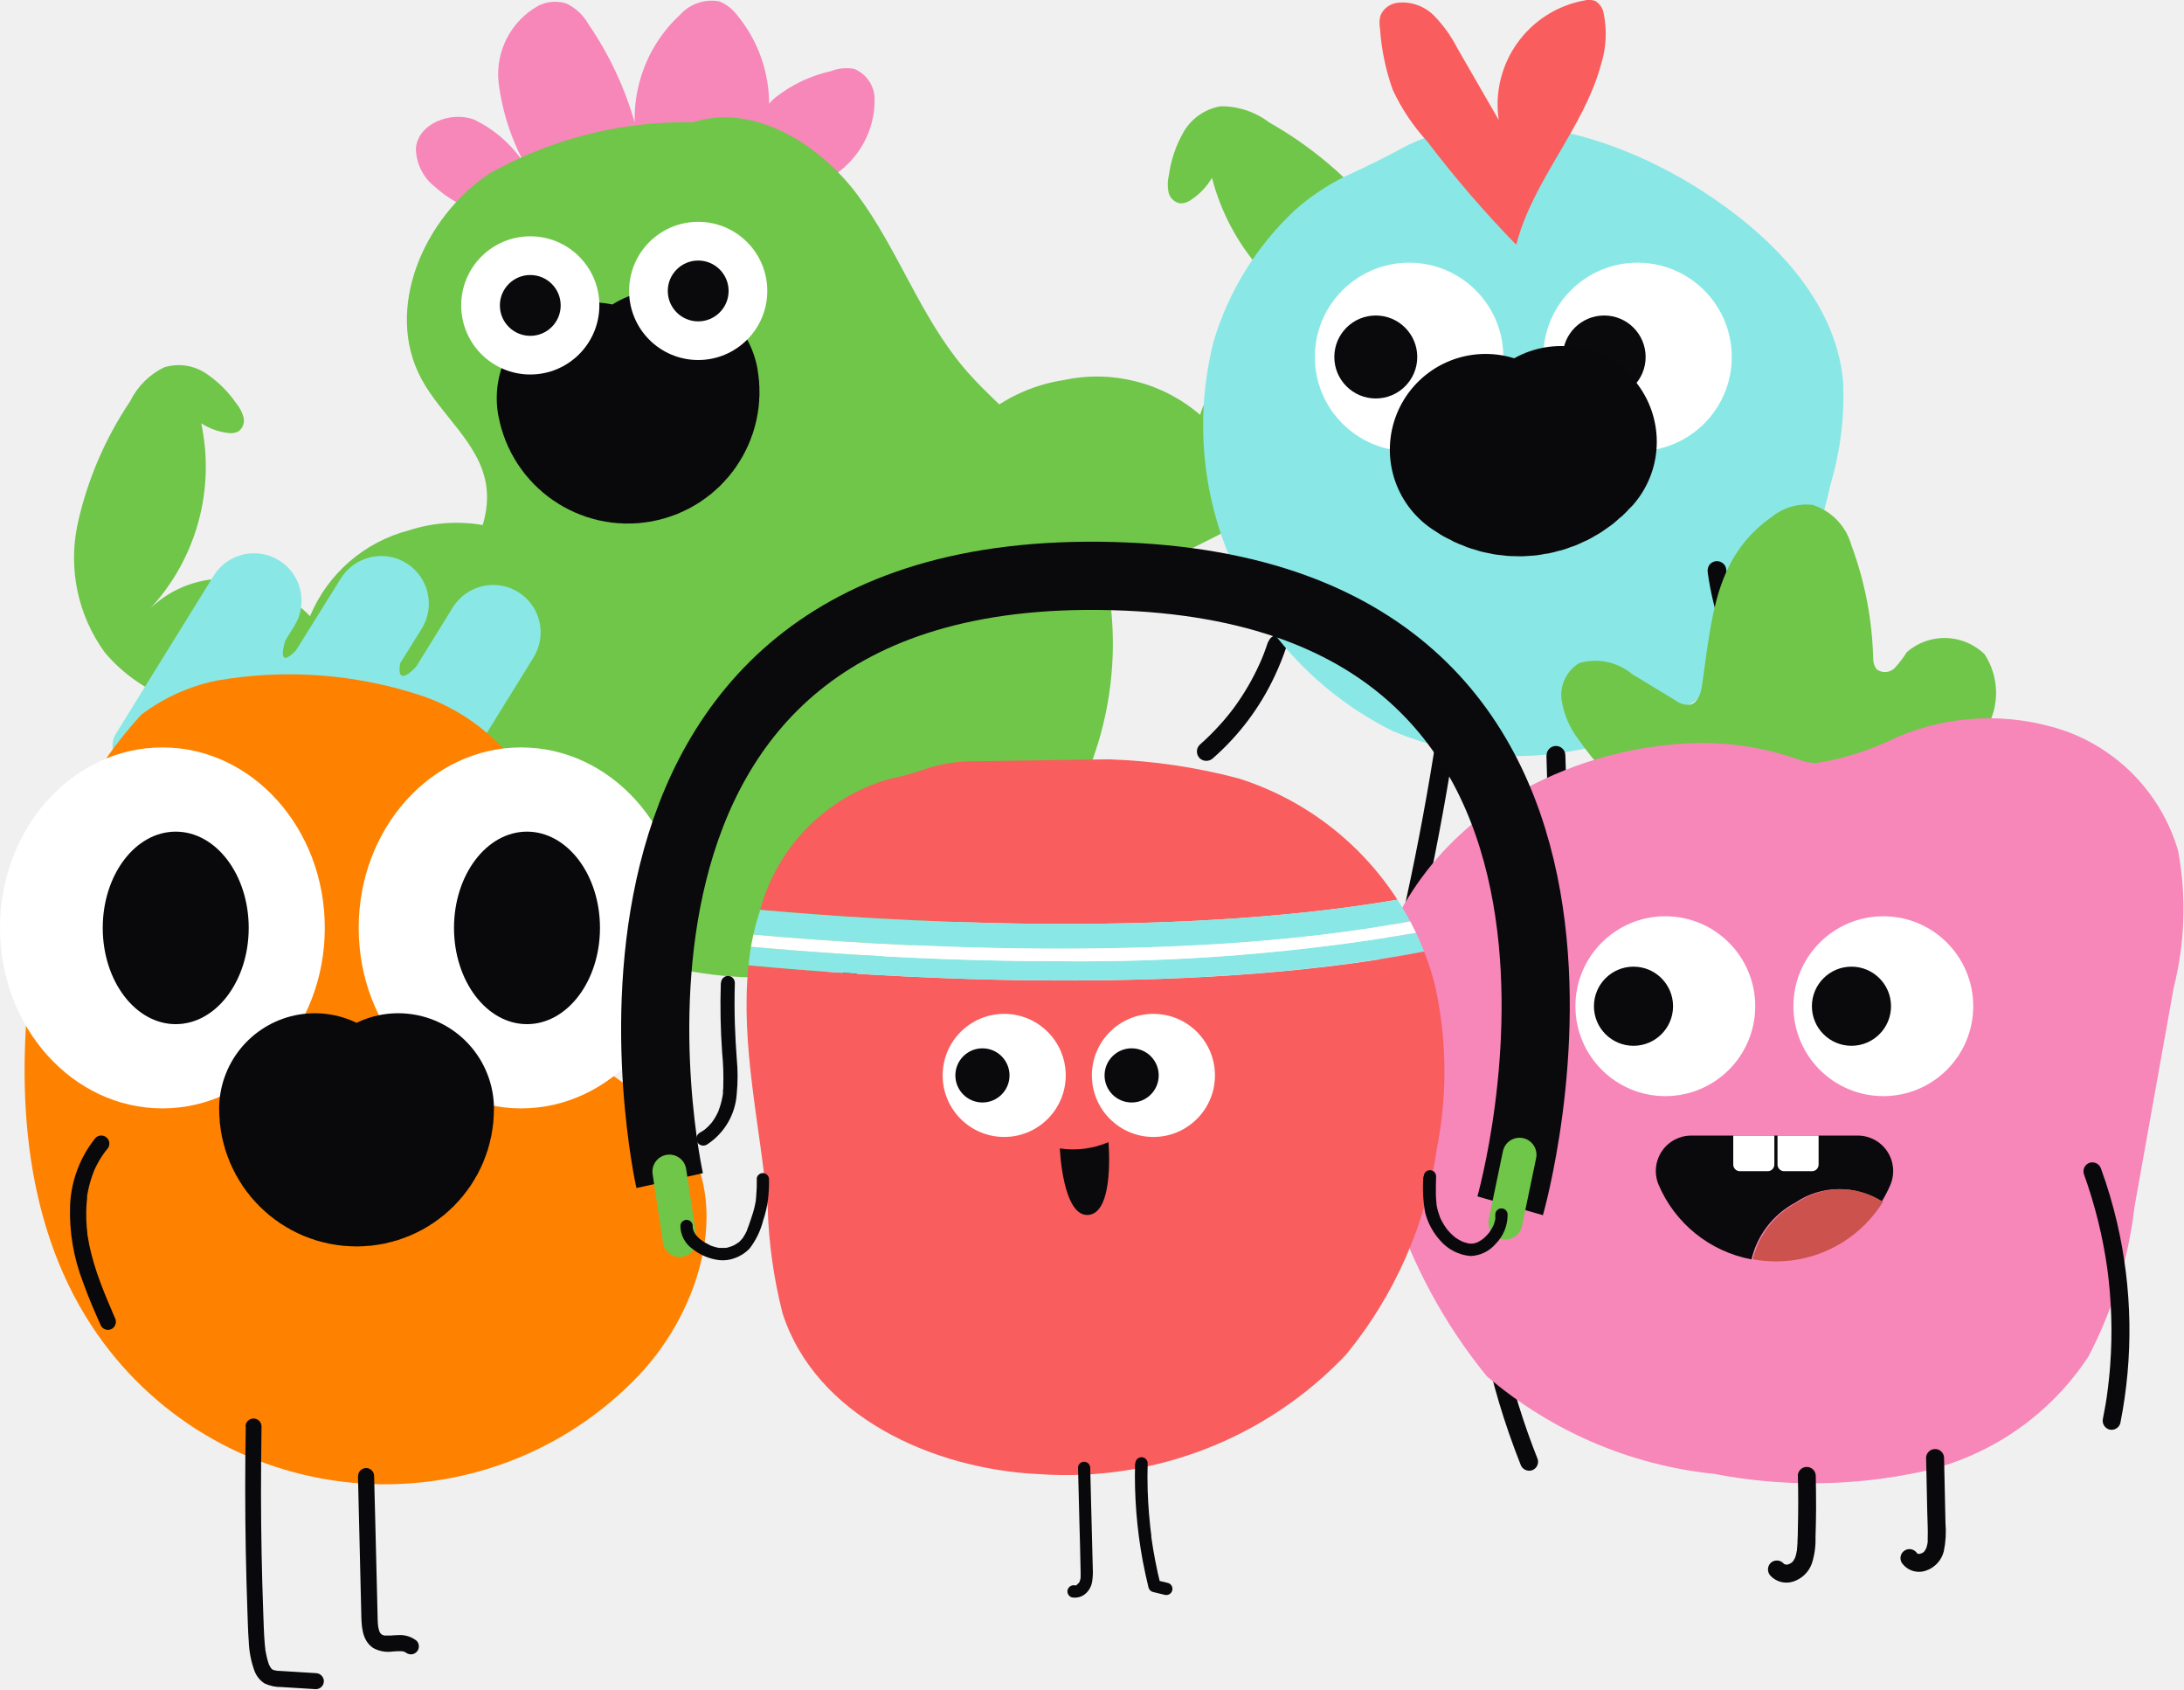
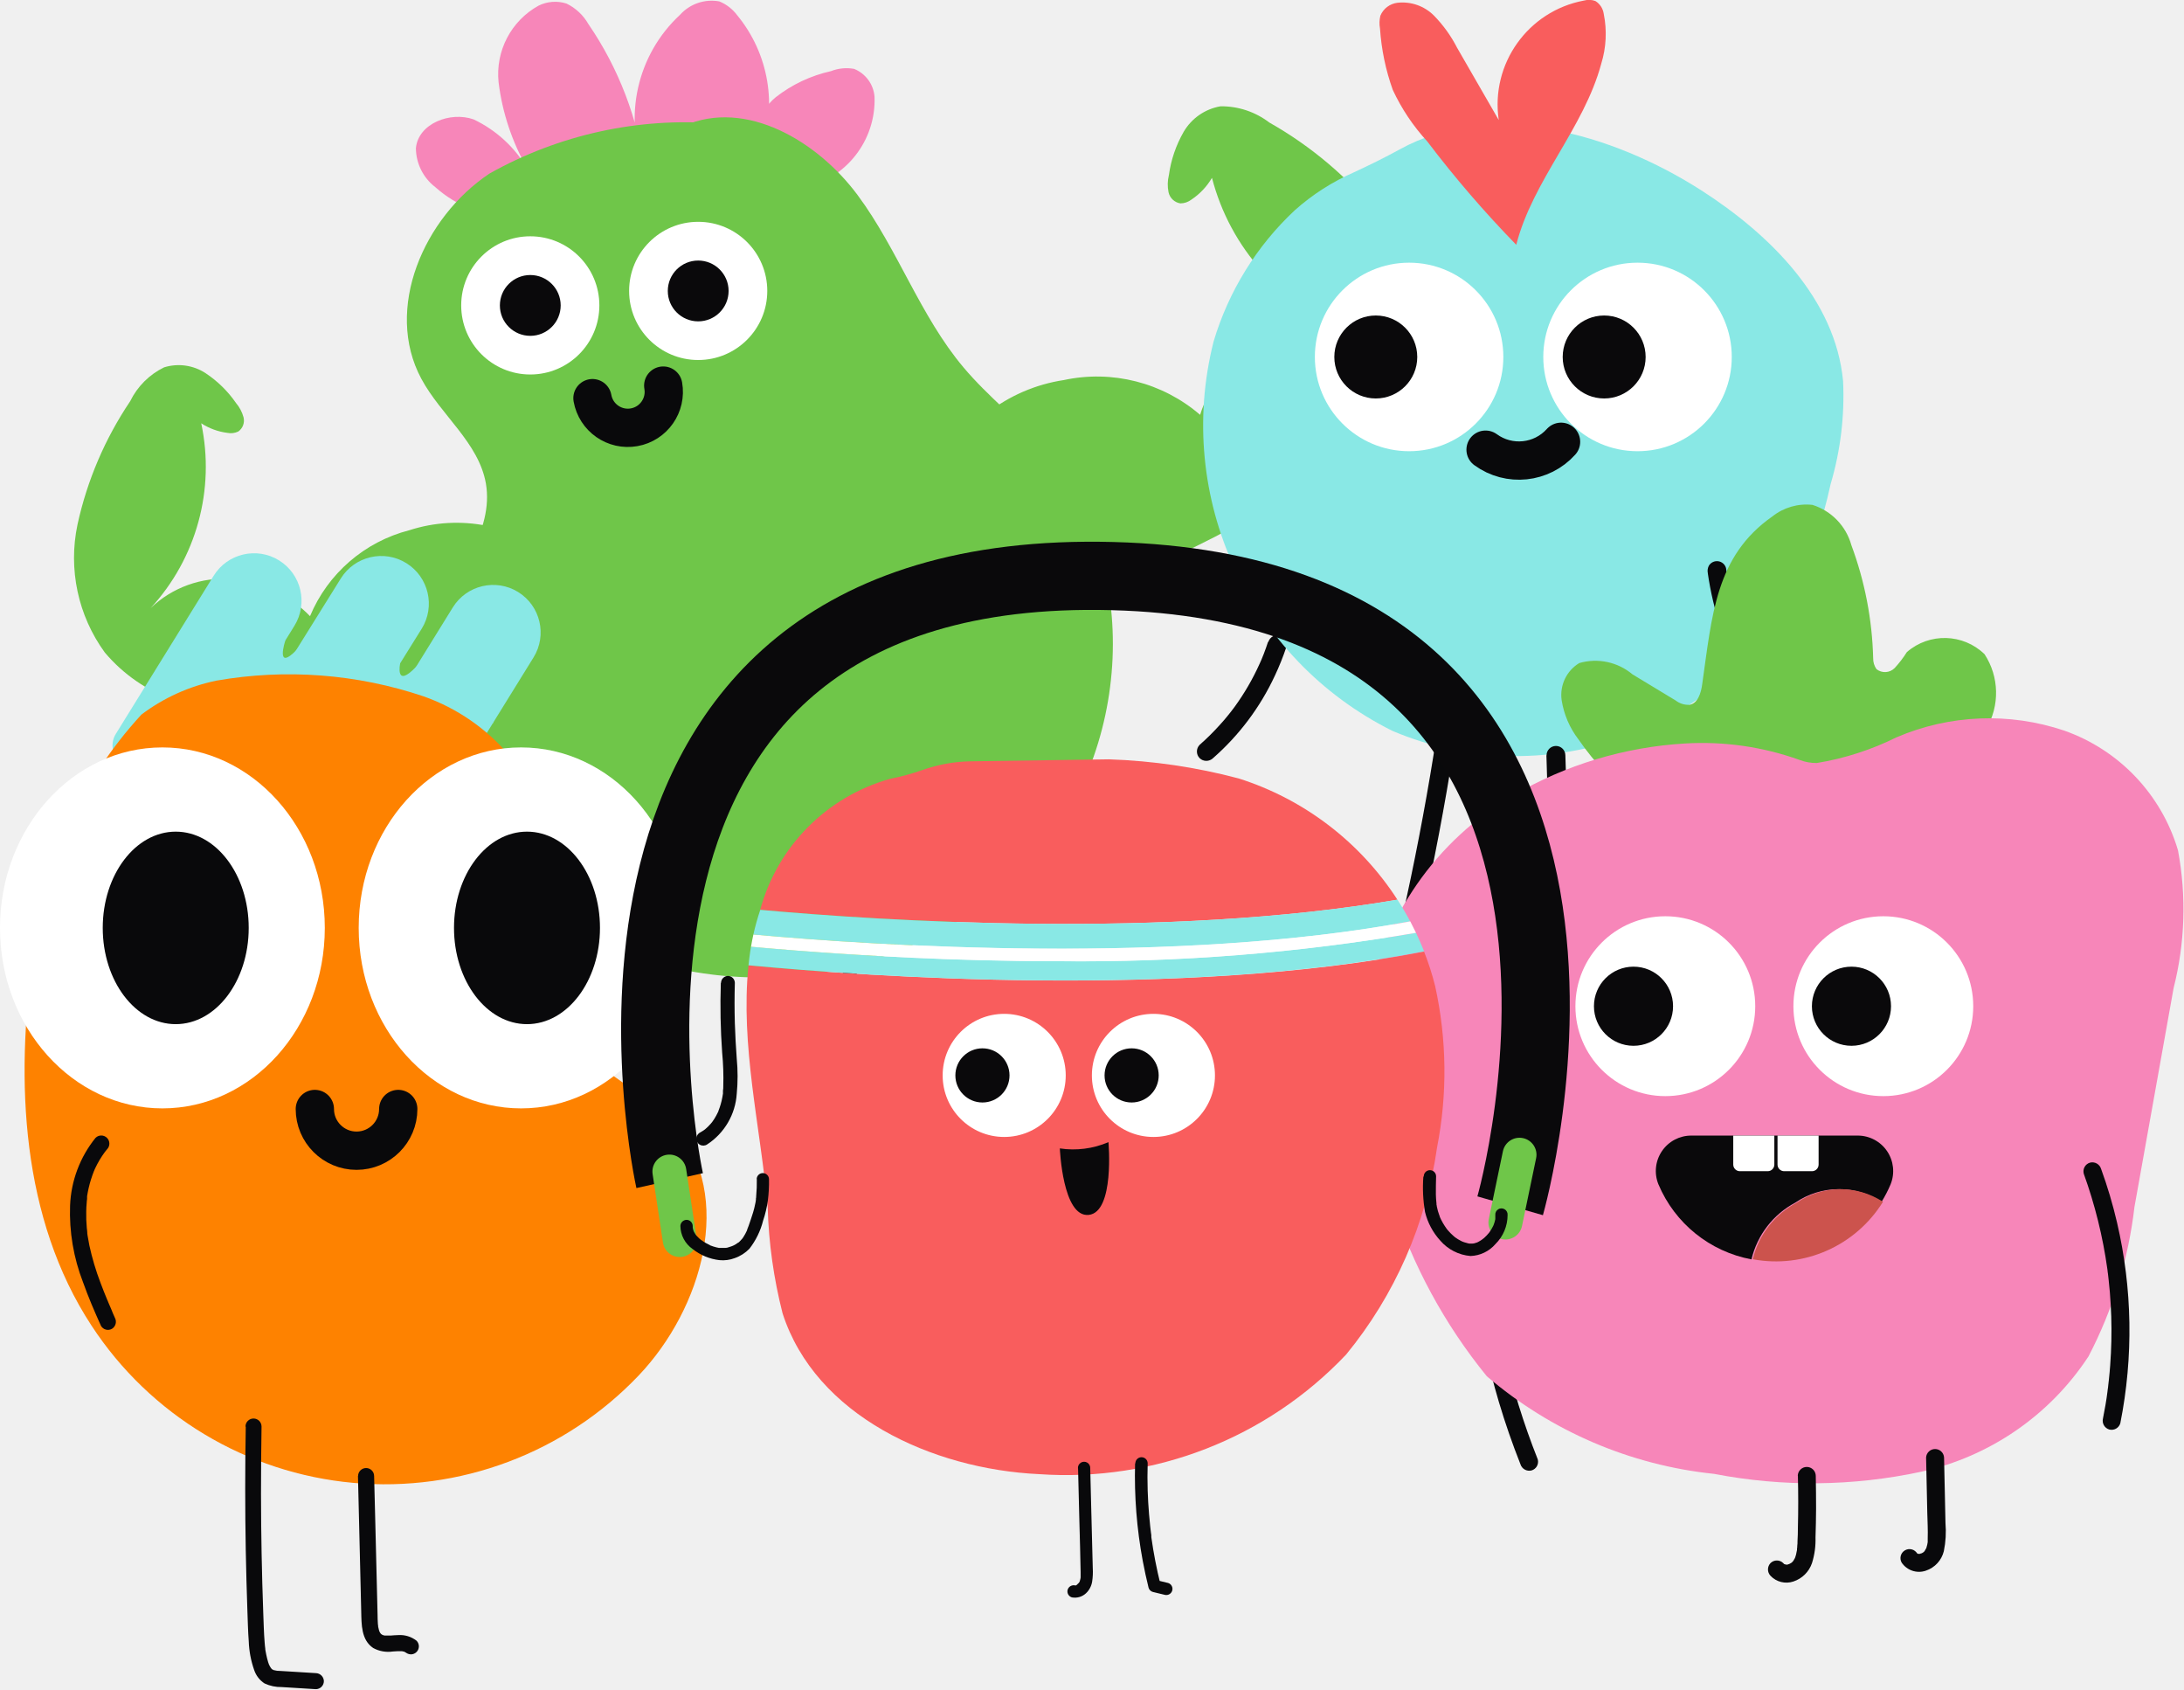
<svg xmlns="http://www.w3.org/2000/svg" width="57.034" height="44.099" viewBox="0 0 57.034 44.099">
  <g id="Group_100" data-name="Group 100" transform="translate(0 0)">
    <g id="Laag_1" data-name="Laag 1" transform="translate(1.95 0)">
      <path id="Path_108682" data-name="Path 108682" d="M282.492,97.28a3.058,3.058,0,0,1-2.068-.78,1.294,1.294,0,0,1-.506-1.016c.06-.645.9-.967,1.507-.752a3.24,3.24,0,0,1,1.408,1.293,6,6,0,0,1-.756-2.262,2.045,2.045,0,0,1,1.043-2,.974.974,0,0,1,.731-.055,1.324,1.324,0,0,1,.572.536A8.867,8.867,0,0,1,285.9,96.1,3.7,3.7,0,0,1,286.817,92a1.11,1.11,0,0,1,1.023-.349,1.092,1.092,0,0,1,.466.359,3.647,3.647,0,0,1,.608,3.591,1.3,1.3,0,0,1,.4-1.447,3.6,3.6,0,0,1,1.441-.681,1.113,1.113,0,0,1,.606-.06.858.858,0,0,1,.534.726,2.344,2.344,0,0,1-1.884,2.386" transform="translate(-271.007 -91.615)" fill="#f786b9" />
      <path id="Path_108683" data-name="Path 108683" d="M281.021,184.027a10.453,10.453,0,0,0-5.955,1.307c-1.717,1.145-2.756,3.535-1.779,5.355.511.953,1.5,1.67,1.687,2.736.212,1.245-.757,2.337-1.265,3.492a5.851,5.851,0,0,0,.4,5.155,8.4,8.4,0,0,0,4.01,3.419,9.98,9.98,0,0,0,11.022-2.078c2.714-2.919,3.016-7.9.392-10.9-.653-.747-1.448-1.359-2.088-2.121-1.133-1.347-1.713-3.079-2.761-4.493s-2.919-2.523-4.532-1.814" transform="translate(-264.235 -180.802)" fill="#6fc649" />
-       <path id="Path_108684" data-name="Path 108684" d="M421.034,395.37a.938.938,0,1,1-1.848.328" transform="translate(-405.664 -385.303)" fill="none" stroke="#09090b" stroke-linecap="round" stroke-linejoin="round" stroke-width="5" />
+       <path id="Path_108684" data-name="Path 108684" d="M421.034,395.37a.938.938,0,1,1-1.848.328" transform="translate(-405.664 -385.303)" fill="none" stroke="#09090b" stroke-linecap="round" stroke-linejoin="round" stroke-width="1" />
      <path id="Path_108685" data-name="Path 108685" d="M501.658,860.61a17.456,17.456,0,0,0,.035,1.823,6.859,6.859,0,0,1,.029.878c0,.037,0,.074-.008.111a.347.347,0,0,1,0,.047c0,.011,0,.021,0,.031,0-.017,0-.018,0,0-.01.064-.021.127-.036.19s-.029.11-.047.164c-.01.028-.02.056-.03.083l-.008.019c.01-.024,0,0,0,.008s-.007.015-.011.023a1.483,1.483,0,0,1-.093.171c-.017.028-.036.056-.056.082l-.011.015c-.014.02.021-.026.005-.007s-.021.026-.033.039a1.186,1.186,0,0,1-.136.135l-.014.012c-.021.017-.014.005,0,0a.269.269,0,0,0-.04.029c-.028.018-.056.036-.085.052a.181.181,0,1,0,.182.312,1.71,1.71,0,0,0,.773-1.326,4.734,4.734,0,0,0,0-.909c-.022-.31-.041-.62-.05-.93q-.015-.526,0-1.053a.182.182,0,0,0-.18-.181.185.185,0,0,0-.181.181Z" transform="translate(-484.784 -834.949)" fill="#09090b" />
      <path id="Path_108686" data-name="Path 108686" d="M615.931,849.992a18.726,18.726,0,0,0,.276,2.306q.052.281.112.562a1.081,1.081,0,0,0,.119.39,1.745,1.745,0,0,0,.526.458,2.427,2.427,0,0,0,.331.18.874.874,0,0,0,.331.093.181.181,0,1,0,0-.361h-.019c-.036,0,.049.01.019,0l-.051-.012-.057-.018-.033-.012c-.008,0-.049-.02-.016-.006l-.013-.006-.036-.017-.07-.033c-.05-.026-.1-.054-.148-.083s-.1-.06-.144-.092l-.066-.046-.033-.023s-.031-.023,0,0l0,0a1.55,1.55,0,0,1-.209-.2c.036.042.008.011-.006-.011l-.013-.023c0-.008-.018-.039,0,0s0,.007,0,0-.008-.033-.012-.052l-.033-.142q-.059-.268-.11-.537t-.093-.541q-.023-.139-.042-.279c0-.021-.006-.043-.009-.064s0-.027-.006-.04,0-.036,0,0c-.006-.045-.012-.09-.018-.136q-.078-.62-.113-1.245a.181.181,0,1,0-.361,0Z" transform="translate(-595.879 -824.687)" fill="#09090b" />
      <ellipse id="Ellipse_8" data-name="Ellipse 8" cx="1.804" cy="1.804" rx="1.804" ry="1.804" transform="translate(10.094 6.169)" fill="#fff" />
      <ellipse id="Ellipse_9" data-name="Ellipse 9" cx="0.794" cy="0.794" rx="0.794" ry="0.794" transform="translate(11.104 7.18)" fill="#0a090b" />
      <ellipse id="Ellipse_10" data-name="Ellipse 10" cx="1.804" cy="1.804" rx="1.804" ry="1.804" transform="translate(14.479 5.791)" fill="#fff" />
      <ellipse id="Ellipse_11" data-name="Ellipse 11" cx="0.794" cy="0.794" rx="0.794" ry="0.794" transform="translate(15.489 6.802)" fill="#0a090b" />
      <path id="Path_108687" data-name="Path 108687" d="M23.593,384.481a2.627,2.627,0,0,0-1.654-1.125,4.005,4.005,0,0,0-2.028.115,3.847,3.847,0,0,0-2.593,2.243,3.232,3.232,0,0,0-2.049-.97,2.761,2.761,0,0,0-2.115.762,5.446,5.446,0,0,0,1.323-4.827,1.623,1.623,0,0,0,.683.25.449.449,0,0,0,.284-.035.349.349,0,0,0,.138-.371.956.956,0,0,0-.195-.371,2.936,2.936,0,0,0-.8-.784,1.285,1.285,0,0,0-1.079-.15,1.924,1.924,0,0,0-.887.886,9.327,9.327,0,0,0-1.375,3.218,4.2,4.2,0,0,0,.712,3.34,4.176,4.176,0,0,0,1.81,1.249,9.159,9.159,0,0,0,2.17.471A23.161,23.161,0,0,0,23.588,388" transform="translate(-11.172 -369.628)" fill="#6fc649" />
      <path id="Path_108688" data-name="Path 108688" d="M698.53,185.082a2.812,2.812,0,0,1,1.047-1.871,4.291,4.291,0,0,1,2-.862,4.125,4.125,0,0,1,3.562.907,3.46,3.46,0,0,1,1.5-1.912,2.955,2.955,0,0,1,2.392-.282,5.837,5.837,0,0,1-3.582-3.993,1.738,1.738,0,0,1-.535.567.485.485,0,0,1-.289.1.376.376,0,0,1-.31-.29,1.016,1.016,0,0,1,.009-.449,3.12,3.12,0,0,1,.388-1.133,1.387,1.387,0,0,1,.961-.663,2.063,2.063,0,0,1,1.274.424,9.987,9.987,0,0,1,2.861,2.426,4.086,4.086,0,0,1-.216,5.608,9.789,9.789,0,0,1-1.854,1.491,24.824,24.824,0,0,1-7.513,3.3" transform="translate(-675.749 -172.426)" fill="#6fc649" />
    </g>
    <g id="Laag_1-2" data-name="Laag 1" transform="translate(31.258 0)">
      <path id="Path_108675" data-name="Path 108675" d="M344.962,712.725q-.052.159-.112.316c-.018.045-.036.09-.055.136,0,0-.025.058-.009.022s0,.005-.006.013l-.038.085a6.33,6.33,0,0,1-.656,1.13c-.029.04-.059.08-.09.119s.023-.029,0,0l-.023.029-.058.072q-.1.126-.212.247a6.3,6.3,0,0,1-.528.522.248.248,0,0,0,0,.348.252.252,0,0,0,.349,0,6.514,6.514,0,0,0,1.617-2.157,6.909,6.909,0,0,0,.3-.749.248.248,0,0,0-.172-.3.252.252,0,0,0-.3.172Z" transform="translate(-343.105 -695.97)" fill="#09090b" />
      <path id="Path_108676" data-name="Path 108676" d="M348.873,420.157a7.7,7.7,0,0,0-2.122,3.429,8.914,8.914,0,0,0,4.674,10.166,8.3,8.3,0,0,0,10.448-3.545,13.3,13.3,0,0,0,.992-2.9,8.116,8.116,0,0,0,.325-2.689c-.2-2.133-1.9-3.822-3.7-4.978-2.344-1.5-5.5-2.387-7.882-1.069-.387.214-.785.407-1.186.594A5.835,5.835,0,0,0,348.873,420.157Z" transform="translate(-346.317 -414.669)" fill="#89e8e5" />
      <ellipse id="Ellipse_4" data-name="Ellipse 4" cx="2.461" cy="2.461" rx="2.461" ry="2.461" transform="translate(3.079 6.858)" fill="#fff" />
      <ellipse id="Ellipse_5" data-name="Ellipse 5" cx="1.083" cy="1.083" rx="1.083" ry="1.083" transform="translate(3.587 8.237)" fill="#0a090b" />
      <ellipse id="Ellipse_6" data-name="Ellipse 6" cx="2.461" cy="2.461" rx="2.461" ry="2.461" transform="translate(9.044 6.858)" fill="#fff" />
      <ellipse id="Ellipse_7" data-name="Ellipse 7" cx="1.083" cy="1.083" rx="1.083" ry="1.083" transform="translate(9.551 8.237)" fill="#0a090b" />
-       <path id="Path_108677" data-name="Path 108677" d="M509.85,601.186a1.478,1.478,0,0,0,1.971-.206" transform="translate(-502.313 -589.446)" fill="none" stroke="#09090b" stroke-linecap="round" stroke-linejoin="round" stroke-width="5" />
+       <path id="Path_108677" data-name="Path 108677" d="M509.85,601.186a1.478,1.478,0,0,0,1.971-.206" transform="translate(-502.313 -589.446)" fill="none" stroke="#09090b" stroke-linecap="round" stroke-linejoin="round" stroke-width="1" />
      <path id="Path_108678" data-name="Path 108678" d="M405.909,766.34q-.33,2.151-.792,4.278t-1.052,4.221q-.08.285-.163.57c-.027.093-.056.186-.083.279-.015.052.028-.043,0,0l-.017.028q.034-.042.007-.015c.009-.009.077-.038.033-.028.07-.017-.006,0-.023-.008l.03,0-.04-.007-.09-.014-.155-.026-.31-.052-.62-.1a.253.253,0,0,0-.3.172.249.249,0,0,0,.172.3l1.118.188a.979.979,0,0,0,.343.021.416.416,0,0,0,.271-.2,1.065,1.065,0,0,0,.1-.255l.08-.274q.308-1.066.583-2.142t.518-2.17q.241-1.085.448-2.174t.383-2.2l.042-.271a.272.272,0,0,0-.025-.19.247.247,0,0,0-.45.059Z" transform="translate(-399.647 -747.163)" fill="#09090b" />
      <path id="Path_108679" data-name="Path 108679" d="M528.487,776.914q.045,1.783.156,3.563t.282,3.566q.1,1,.215,1.994l.181-.237-1.435.2a.246.246,0,0,0-.059.45.289.289,0,0,0,.19.024l1.434-.2a.244.244,0,0,0,.181-.237q-.207-1.771-.352-3.549t-.226-3.571q-.045-1-.072-2.006a.246.246,0,0,0-.492,0Z" transform="translate(-519.361 -757.19)" fill="#09090b" />
      <path id="Path_108680" data-name="Path 108680" d="M638.13,670.106a8.129,8.129,0,0,0,.944,2.807,8.423,8.423,0,0,0,1.857,2.3,8.108,8.108,0,0,0,1.383.966.246.246,0,1,0,.249-.425c-.214-.118-.423-.245-.624-.383-.1-.067-.2-.136-.291-.208-.023-.017-.045-.033-.068-.052.053.045-.018-.014-.031-.024l-.146-.118a8.092,8.092,0,0,1-1.023-1.013l-.114-.136-.053-.066-.021-.027-.021-.027.007.009q-.109-.142-.212-.289-.205-.293-.385-.6a7.127,7.127,0,0,1-.331-.645c-.025-.054-.05-.109-.074-.163l-.034-.078c0-.012-.02-.042.005.012-.01-.02-.017-.042-.026-.063-.045-.11-.09-.221-.128-.334a7.786,7.786,0,0,1-.386-1.569.246.246,0,0,0-.45-.057.292.292,0,0,0-.025.19Z" transform="translate(-624.791 -655.15)" fill="#09090b" />
      <path id="Path_108681" data-name="Path 108681" d="M452.194,352.213a28.973,28.973,0,0,1-2.325-2.7,5.265,5.265,0,0,1-.9-1.346,5.925,5.925,0,0,1-.333-1.6.8.8,0,0,1,.01-.336.555.555,0,0,1,.448-.337,1.163,1.163,0,0,1,.949.333,3.44,3.44,0,0,1,.606.841l1.088,1.888a2.762,2.762,0,0,1,2.223-3.119.489.489,0,0,1,.3.011.471.471,0,0,1,.219.337,2.637,2.637,0,0,1-.065,1.3C453.959,349.175,452.628,350.522,452.194,352.213Z" transform="translate(-443.856 -345.822)" fill="#f95d5d" />
    </g>
    <g id="Laag_1-3" data-name="Laag 1" transform="translate(35.638 13.161)">
      <path id="Path_108689" data-name="Path 108689" d="M415.052,350.006a7.2,7.2,0,0,1-3.491-2.688,2.248,2.248,0,0,1-.444-1.033.973.973,0,0,1,.46-.965,1.509,1.509,0,0,1,1.391.295l1.127.682a.545.545,0,0,0,.361.113c.22-.039.3-.308.331-.529.259-1.8.342-3.348,1.836-4.391a1.428,1.428,0,0,1,1.044-.3,1.531,1.531,0,0,1,1.017,1.053,9.127,9.127,0,0,1,.569,2.952.479.479,0,0,0,.086.283.356.356,0,0,0,.475-.028,2.863,2.863,0,0,0,.319-.417,1.5,1.5,0,0,1,2.028.055,1.842,1.842,0,0,1,.043,1.951,3.737,3.737,0,0,1-1.385,1.53,7.771,7.771,0,0,1-4.147,1.355" transform="translate(-405.974 -341.17)" fill="#6fc649" />
      <path id="Path_108690" data-name="Path 108690" d="M354.406,739.518a19.443,19.443,0,0,0,.168,3.034,19.694,19.694,0,0,0,.642,3.014q.245.82.561,1.618a.241.241,0,0,0,.289.164.237.237,0,0,0,.164-.289,19.35,19.35,0,0,1-.892-2.884q-.167-.742-.276-1.5l-.013-.09a.324.324,0,0,0-.006-.04l0-.029c.005.037,0-.029,0-.029l-.005-.04c0-.034-.009-.067-.013-.1q-.024-.19-.043-.38-.039-.375-.063-.753-.055-.849-.035-1.7a.235.235,0,0,0-.47,0Z" transform="translate(-351.71 -722.119)" fill="#09090b" />
      <path id="Path_108691" data-name="Path 108691" d="M303.816,471.908a7.344,7.344,0,0,0,2.081-.671,6.139,6.139,0,0,1,4.379-.175,4.74,4.74,0,0,1,2.971,3.125,8.369,8.369,0,0,1-.115,3.6L312.11,483.5a11.231,11.231,0,0,1-1.2,3.9,7.036,7.036,0,0,1-4.369,3.011,13.533,13.533,0,0,1-5.407.056,10.846,10.846,0,0,1-5.937-2.549,13.986,13.986,0,0,1-3.116-9.68,7.873,7.873,0,0,1,3.809-5.487,10.092,10.092,0,0,1,4.486-1.353,7.534,7.534,0,0,1,2.992.431A1.212,1.212,0,0,0,303.816,471.908Z" transform="translate(-292.008 -465.149)" fill="#f786b9" />
      <ellipse id="Ellipse_12" data-name="Ellipse 12" cx="2.348" cy="2.348" rx="2.348" ry="2.348" transform="translate(5.503 10.76)" fill="#fff" />
      <ellipse id="Ellipse_13" data-name="Ellipse 13" cx="1.033" cy="1.033" rx="1.033" ry="1.033" transform="translate(5.987 12.076)" fill="#0a090b" />
      <ellipse id="Ellipse_14" data-name="Ellipse 14" cx="2.348" cy="2.348" rx="2.348" ry="2.348" transform="translate(11.196 10.76)" fill="#fff" />
      <ellipse id="Ellipse_15" data-name="Ellipse 15" cx="1.033" cy="1.033" rx="1.033" ry="1.033" transform="translate(11.679 12.076)" fill="#0a090b" />
      <path id="Path_108692" data-name="Path 108692" d="M469,723.34h4.34a.926.926,0,0,1,.863,1.273,3.335,3.335,0,0,1-.235.455,2.033,2.033,0,0,0-2.254.023,2.27,2.27,0,0,0-1.144,1.481,3.294,3.294,0,0,1-2.43-1.959A.925.925,0,0,1,469,723.34Z" transform="translate(-460.469 -706.854)" fill="#0a090b" />
      <path id="Path_108693" data-name="Path 108693" d="M528.144,756.157a2.032,2.032,0,0,1,2.254-.023,3.29,3.29,0,0,1-3.4,1.5A2.269,2.269,0,0,1,528.144,756.157Z" transform="translate(-516.863 -737.919)" fill="#cc534d" />
      <path id="Path_108694" data-name="Path 108694" d="M.173,0H.9a.173.173,0,0,1,.173.173V.93H0V.173A.173.173,0,0,1,.173,0Z" transform="translate(10.698 17.416) rotate(180)" fill="#fff" />
      <path id="Path_108695" data-name="Path 108695" d="M.173,0H.9a.173.173,0,0,1,.173.173V.93H0V.173A.173.173,0,0,1,.173,0Z" transform="translate(11.854 17.416) rotate(180)" fill="#fff" />
      <path id="Path_108696" data-name="Path 108696" d="M617.018,912.947l.031,1.443c.005.223.019.449.011.672,0,.023,0,.046,0,.069s0,.023,0,.034c0,.043,0,0,0-.011a.471.471,0,0,0-.012.067.739.739,0,0,1-.022.081.19.19,0,0,0-.011.032c0-.016.018-.038,0-.01s-.021.04-.033.059l-.019.028c-.009-.007.037-.043.012-.018l-.018.019-.015.013c-.014.012-.006.006.022-.016a.511.511,0,0,0-.05.031l-.023.012c-.024.014.052-.017.013-.007l-.063.017c-.02.005-.018-.009.024,0a.16.16,0,0,0-.031,0H616.8c-.04,0,.046.011.019,0l-.023-.006c-.037-.008.005,0,.016.009-.005,0-.015-.007-.021-.011-.031-.018-.008-.02.009.009a.125.125,0,0,0-.018-.016c-.031-.027.031.043.006.008a.235.235,0,1,0-.408.235.547.547,0,0,0,.632.21.715.715,0,0,0,.469-.508,2.578,2.578,0,0,0,.043-.739l-.017-.8-.02-.909a.235.235,0,0,0-.469,0Z" transform="translate(-602.357 -888.055)" fill="#09090b" />
      <path id="Path_108697" data-name="Path 108697" d="M536.867,924.071q.017.681,0,1.361,0,.17-.01.34c0,.043,0,.086-.007.129,0,.023,0,.046-.006.069a.077.077,0,0,1,0,.026c-.006.06.009-.052,0,.007a1.254,1.254,0,0,1-.026.126c-.006.022-.013.043-.02.065,0,0-.01.021-.009.024.012-.027.014-.033.007-.017l-.011.023c-.009.018-.019.034-.029.051l-.019.028c-.017.028.03-.031.009-.011s-.021.023-.033.035a.127.127,0,0,0-.021.018c.028-.021.035-.026.02-.016l-.017.012c-.016.01-.032.018-.048.027-.033.019.013-.007.019-.007a.237.237,0,0,0-.039.014.258.258,0,0,0-.053.013c.029-.017.049,0,.023,0h-.059c-.043,0,.007,0,.017,0s-.076-.027-.033-.006-.021-.017-.028-.018.043.039.017.012c-.009-.01-.018-.019-.027-.029a.237.237,0,0,0-.332,0,.241.241,0,0,0,0,.332.572.572,0,0,0,.6.148.765.765,0,0,0,.484-.482,2.025,2.025,0,0,0,.091-.667q.013-.377.015-.755,0-.426-.008-.851a.235.235,0,0,0-.47,0Z" transform="translate(-525.554 -898.7)" fill="#09090b" />
      <path id="Path_108698" data-name="Path 108698" d="M727.078,739.714a12.32,12.32,0,0,1,.616,2.487c0,.01.006.046,0,0a.3.3,0,0,0,.005.039c0,.026.007.052.01.079.007.052.013.1.018.157.012.108.023.216.032.324q.026.32.037.641a12.232,12.232,0,0,1-.028,1.282c-.009.118-.019.236-.032.354-.006.059-.013.118-.02.176,0,.029-.007.059-.011.086l-.005.039c0,.025,0,.04,0,.006-.029.241-.073.482-.12.72a.24.24,0,0,0,.164.289.238.238,0,0,0,.289-.164,12.41,12.41,0,0,0-.086-5.24,12.078,12.078,0,0,0-.416-1.4.24.24,0,0,0-.289-.164.238.238,0,0,0-.164.289Z" transform="translate(-708.3 -722.233)" fill="#09090b" />
    </g>
    <g id="characters_orange" transform="translate(0 13.977)">
      <g id="Laag_2" data-name="Laag 2" transform="translate(2.72 0)">
        <path id="Path_108729" data-name="Path 108729" d="M448.311,282.3s-.272.826.3.238,2.7.357,2.7.357-.145.682.427.077,2.009,1.468,2.009,1.468l-1.159.782-6.1-1.091.257-1.636Z" transform="translate(-443.581 -279.552)" fill="#89e8e5" />
        <path id="Path_108730" data-name="Path 108730" d="M1.241,0h0A1.241,1.241,0,0,1,2.482,1.241V6.1a.57.57,0,0,1-.57.57H.57A.57.57,0,0,1,0,6.1V1.241A1.241,1.241,0,0,1,1.241,0Z" transform="matrix(0.85, 0.526, -0.526, 0.85, 3.512, 0)" fill="#89e8e5" />
        <path id="Path_108731" data-name="Path 108731" d="M1.244,0h0A1.243,1.243,0,0,1,2.486,1.243V6.114a.571.571,0,0,1-.571.571H.571A.571.571,0,0,1,0,6.114V1.243A1.243,1.243,0,0,1,1.243,0Z" transform="matrix(0.849, 0.529, -0.529, 0.849, 6.838, 0.069)" fill="#89e8e5" />
        <path id="Path_108732" data-name="Path 108732" d="M1.241,0h0A1.241,1.241,0,0,1,2.481,1.241V6.1a.57.57,0,0,1-.57.57H.57A.57.57,0,0,1,0,6.1V1.241A1.241,1.241,0,0,1,1.241,0Z" transform="matrix(0.85, 0.526, -0.526, 0.85, 9.757, 0.827)" fill="#89e8e5" />
      </g>
      <g id="Laag_1-4" data-name="Laag 1" transform="translate(0.642 3.639)">
        <path id="Path_108733" data-name="Path 108733" d="M319.926,306.508a10.9,10.9,0,0,0-2.822,6.271c-.479,3.306-.311,6.889,1.52,9.683a9.154,9.154,0,0,0,14.288,1.3c1.658-1.742,2.509-4.677.951-6.507-.874-1.028-2.343-1.511-2.968-2.707-.711-1.36-.035-3.021-.215-4.545a5.2,5.2,0,0,0-3.385-3.971,11,11,0,0,0-5.408-.411A4.894,4.894,0,0,0,319.926,306.508Z" transform="translate(-316.875 -305.468)" fill="#fe8200" />
      </g>
      <g id="Laag_3" data-name="Laag 3" transform="translate(0 5.536)">
        <ellipse id="Ellipse_24" data-name="Ellipse 24" cx="4.241" cy="4.712" rx="4.241" ry="4.712" transform="translate(9.367)" fill="#fff" />
        <ellipse id="Ellipse_25" data-name="Ellipse 25" cx="1.906" cy="2.513" rx="1.906" ry="2.513" transform="translate(11.856 2.199)" fill="#09090b" />
        <ellipse id="Ellipse_26" data-name="Ellipse 26" cx="4.241" cy="4.712" rx="4.241" ry="4.712" fill="#fff" />
        <ellipse id="Ellipse_27" data-name="Ellipse 27" cx="1.906" cy="2.513" rx="1.906" ry="2.513" transform="translate(2.683 2.199)" fill="#09090b" />
-         <path id="Path_108734" data-name="Path 108734" d="M516.088,600.15a1.089,1.089,0,1,1-2.178,0" transform="translate(-505.688 -590.71)" fill="none" stroke="#09090b" stroke-linecap="round" stroke-linejoin="round" stroke-width="5" />
+         <path id="Path_108734" data-name="Path 108734" d="M516.088,600.15a1.089,1.089,0,1,1-2.178,0" transform="translate(-505.688 -590.71)" fill="none" stroke="#09090b" stroke-linecap="round" stroke-linejoin="round" stroke-width="1" />
        <path id="Path_108735" data-name="Path 108735" d="M348.233,618.153a3,3,0,0,0-.666,1.77,5.037,5.037,0,0,0,.338,2c.138.388.3.766.47,1.141a.21.21,0,0,0,.287.075.216.216,0,0,0,.075-.287c-.035-.079-.07-.158-.1-.237-.015-.035-.031-.071-.046-.106l-.028-.066c0-.011-.031-.073-.014-.032-.065-.157-.129-.314-.188-.474a6.787,6.787,0,0,1-.29-.972q-.026-.126-.046-.254l-.009-.062c0-.025,0,.009,0,.012s0-.023,0-.035c0-.039-.008-.077-.012-.115a3.791,3.791,0,0,1-.015-.438c0-.075.006-.149.012-.223,0-.033.006-.067.01-.1a.282.282,0,0,1,0-.031c0-.01,0-.032,0,0s0,0,0-.01l0-.03a3.078,3.078,0,0,1,.1-.432q.036-.115.081-.229a.112.112,0,0,0,.009-.021c0,.022-.012.028,0,0s.017-.039.025-.055c.017-.036.035-.073.054-.108q.057-.107.124-.208c.023-.033.046-.067.07-.1a.111.111,0,0,0,.014-.018l-.01.012.01-.012.043-.053a.209.209,0,0,0-.3-.3Z" transform="translate(-345.737 -607.961)" fill="#09090b" />
        <path id="Path_108736" data-name="Path 108736" d="M466.635,810.618q-.029,1.612,0,3.224.015.8.043,1.592c.01.262.015.524.035.785a2.525,2.525,0,0,0,.143.754.668.668,0,0,0,.269.346,1.017,1.017,0,0,0,.45.095l.89.055a.211.211,0,0,0,.21-.21.215.215,0,0,0-.21-.209l-.777-.048-.186-.011c-.024,0-.047,0-.07-.006s.052.01,0,0l-.046-.01a.1.1,0,0,1-.045-.013s.044.024.008,0c-.007,0-.037-.016-.039-.023s.039.036.009.006l-.025-.025c-.022-.025,0-.017,0,0a.183.183,0,0,0-.015-.024.479.479,0,0,1-.028-.05.266.266,0,0,0-.012-.026c.025.038.008.019,0,0s-.014-.041-.021-.062c-.019-.063-.035-.127-.048-.192-.006-.029-.012-.059-.017-.088l-.006-.035c0-.007-.011-.067,0-.016-.01-.059-.014-.12-.019-.179-.021-.254-.026-.509-.036-.764q-.057-1.558-.059-3.116,0-.878.014-1.756a.209.209,0,0,0-.419,0Z" transform="translate(-460.217 -792.882)" fill="#09090b" />
        <path id="Path_108737" data-name="Path 108737" d="M543.112,843.915l.057,2.366.028,1.178c.008.337,0,.736.311.948a.817.817,0,0,0,.516.092,1.917,1.917,0,0,1,.226-.007h.026c.043,0-.035-.008-.012,0s.036.007.054.012l.023.008c-.007,0-.042-.022-.017-.007s.07.047.021.008a.228.228,0,0,0,.148.061.209.209,0,0,0,.148-.357.7.7,0,0,0-.477-.146c-.067,0-.135.008-.2.012-.031,0-.062,0-.093,0a.3.3,0,0,1-.052,0c-.048,0,.039.01-.008,0l-.043-.011-.024-.008s.046.024.016.006l-.039-.023c-.013-.007.015.012.016.013a.2.2,0,0,0-.024-.022c-.006-.006-.011-.013-.018-.019s.013.014.013.018a.278.278,0,0,0-.027-.043c0-.007-.025-.052-.012-.022s0,0,0-.005l-.01-.032a.837.837,0,0,1-.021-.092.229.229,0,0,0,0-.027s.005.045,0,.021,0-.041-.006-.062c-.006-.079-.007-.159-.008-.238l-.057-2.318-.033-1.3a.209.209,0,1,0-.419,0Z" transform="translate(-533.764 -824.896)" fill="#09090b" />
      </g>
    </g>
    <g id="Laag_1-5" data-name="Laag 1" transform="translate(16.976 15.033)">
      <path id="Path_108699" data-name="Path 108699" d="M260.87,256.454a7.708,7.708,0,0,0-4.143-3.165,15.157,15.157,0,0,0-3.39-.5l-3.622.052a3.972,3.972,0,0,0-1.245.226,6.278,6.278,0,0,1-.855.233,4.882,4.882,0,0,0-3.386,3.418C247.41,257.007,254.825,257.491,260.87,256.454Z" transform="translate(-241.353 -247.998)" fill="#f95d5d" />
      <path id="Path_108700" data-name="Path 108700" d="M232.181,422.914c-.217,2.095.312,4.206.5,6.313a12.693,12.693,0,0,0,.389,2.771c.86,2.672,3.9,4.069,6.7,4.2a10.074,10.074,0,0,0,8.018-3.123,10.94,10.94,0,0,0,2.373-5.4,10.344,10.344,0,0,0-.049-4.219,7.122,7.122,0,0,0-.289-.9C243.465,423.791,235.278,423.207,232.181,422.914Z" transform="translate(-229.61 -412.745)" fill="#f95d5d" />
      <path id="Path_108701" data-name="Path 108701" d="M241.968,406.861c-.718,0-1.4-.01-2.047-.027-2.487-.064-4.641-.227-5.986-.351-.007.042-.014.085-.021.127-.017.118-.032.238-.044.358,3.1.293,11.283.877,17.643-.364q-.1-.246-.211-.485A51.9,51.9,0,0,1,241.968,406.861Z" transform="translate(-231.299 -396.8)" fill="#89e8e5" />
      <path id="Path_108702" data-name="Path 108702" d="M255.323,377.406q-.155-.29-.334-.566c-6.045,1.037-13.46.553-16.639.266a6.334,6.334,0,0,0-.18.644C241.393,378.041,249.2,378.553,255.323,377.406Z" transform="translate(-235.472 -368.385)" fill="#89e8e5" />
      <path id="Path_108703" data-name="Path 108703" d="M236.122,396.373q-.035.159-.062.319c1.345.123,3.5.287,5.986.351.642.017,1.329.027,2.047.027a51.893,51.893,0,0,0,9.334-.741c-.048-.1-.1-.2-.151-.3C247.148,397.177,239.345,396.665,236.122,396.373Z" transform="translate(-233.424 -387.008)" fill="#fff" />
      <ellipse id="Ellipse_16" data-name="Ellipse 16" cx="1.607" cy="1.607" rx="1.607" ry="1.607" transform="translate(7.641 11.436)" fill="#fff" />
      <ellipse id="Ellipse_17" data-name="Ellipse 17" cx="0.707" cy="0.707" rx="0.707" ry="0.707" transform="translate(7.973 12.336)" fill="#0a090b" />
      <ellipse id="Ellipse_18" data-name="Ellipse 18" cx="1.607" cy="1.607" rx="1.607" ry="1.607" transform="translate(11.538 11.436)" fill="#fff" />
      <ellipse id="Ellipse_19" data-name="Ellipse 19" cx="0.707" cy="0.707" rx="0.707" ry="0.707" transform="translate(11.869 12.336)" fill="#0a090b" />
      <path id="Path_108704" data-name="Path 108704" d="M509.21,591.384a2.329,2.329,0,0,0,1.27-.164s.164,1.831-.517,1.9S509.21,591.384,509.21,591.384Z" transform="translate(-498.509 -576.435)" fill="#0a090b" />
      <path id="Path_108705" data-name="Path 108705" d="M151.8,106.283S148.177,90.1,163.367,90.5c14.986.395,10.382,16.44,10.382,16.44" transform="translate(-151.288 -90.493)" fill="none" stroke="#0a090b" stroke-miterlimit="10" stroke-width="1.78" />
      <rect id="Rectangle_164" data-name="Rectangle 164" width="0.886" height="2.694" rx="0.443" transform="translate(22.362 14.59) rotate(11.76)" fill="#6fc649" />
      <rect id="Rectangle_165" data-name="Rectangle 165" width="0.886" height="2.694" rx="0.443" transform="translate(1.279 17.713) rotate(171.41)" fill="#6fc649" />
      <path id="Path_108706" data-name="Path 108706" d="M830.465,616.806a3.782,3.782,0,0,0,.044.92,1.707,1.707,0,0,0,.4.749,1.168,1.168,0,0,0,.788.4.9.9,0,0,0,.65-.311,1.064,1.064,0,0,0,.318-.759.161.161,0,1,0-.321,0,.646.646,0,0,1,0,.07c0,.011,0,.021,0,.032s0,.028,0,0,0,0,0,.006a.808.808,0,0,1-.042.146.112.112,0,0,0-.007.018s.014-.032.007-.016-.011.024-.017.036-.024.048-.038.071-.027.043-.041.064l-.024.033c-.017.024,0-.008.007-.008s-.014.017-.016.02a1.085,1.085,0,0,1-.112.118l-.027.023-.015.013c-.012.01-.014,0,.009-.007a.507.507,0,0,0-.064.045.757.757,0,0,1-.066.038l-.03.014c-.018.009.032-.012.013-.005l-.021.008a.638.638,0,0,1-.065.02l-.035.007-.013,0c.045-.011.022,0,.008,0a.452.452,0,0,1-.066,0l-.023,0c-.02,0,.011,0,.011,0a.18.18,0,0,1-.056-.01.827.827,0,0,1-.092-.026.376.376,0,0,1-.048-.018c.03.015.01,0,0,0l-.029-.014a1.143,1.143,0,0,1-.164-.1l-.014-.009c.02.006.018.014.005,0l-.035-.03c-.023-.02-.045-.041-.067-.063s-.042-.044-.062-.067l-.026-.03c-.008-.009-.01-.012-.014-.018s.018.025,0,0a1.783,1.783,0,0,1-.1-.154,1.682,1.682,0,0,1-.083-.165c-.012-.027.011.03,0-.01l-.014-.037c-.012-.032-.023-.065-.033-.1s-.02-.075-.027-.113c0-.019-.007-.038-.01-.057a.165.165,0,0,1,0-.026c0,.013,0,.023,0,0-.009-.079-.014-.158-.016-.236,0-.158,0-.316.006-.473a.161.161,0,0,0-.322,0Z" transform="translate(-810.271 -601.117)" fill="#09090b" />
      <path id="Path_108707" data-name="Path 108707" d="M175.447,618.843a4.015,4.015,0,0,1-.017.454c0,.018,0,.036-.006.055a.173.173,0,0,1,0,.027c0-.006,0-.033,0,0s-.012.077-.019.115a2.229,2.229,0,0,1-.054.219c-.036.118-.077.236-.118.354-.009.026-.019.051-.03.076l-.008.02c0,.006-.013.027,0,.006s0,0,0,.006l-.011.025a1.23,1.23,0,0,1-.084.154c-.007.012-.015.023-.023.034l-.012.017c-.012.017.02-.024.006-.008s-.038.044-.059.065l-.03.03-.016.013c-.019.016.008,0,.008-.006s-.074.048-.082.052a.454.454,0,0,1-.086.043c.031-.009.011,0,0,0l-.024.009-.061.02a.289.289,0,0,1-.1.021s.03,0,.011,0a.092.092,0,0,0-.023,0,.31.31,0,0,0-.037,0c-.023,0-.045,0-.069,0l-.035,0c-.027,0,.014,0,.016,0l-.022,0a1.1,1.1,0,0,1-.15-.037c-.025-.008-.049-.016-.073-.026l-.018-.007c-.013-.005-.013-.013.012,0a.279.279,0,0,0-.04-.018,1.229,1.229,0,0,1-.141-.078c-.024-.015-.047-.037-.071-.05.03.014.02.016.01.008l-.022-.018-.03-.025c-.021-.02-.042-.04-.061-.062l-.026-.03c-.017-.02.008.01.009.011a.17.17,0,0,0-.015-.021.626.626,0,0,1-.04-.066c0-.006-.021-.046-.009-.018s0-.012-.007-.019c-.007-.023-.011-.047-.017-.071.013.052,0,.012,0-.005a.261.261,0,0,1,0-.04.162.162,0,0,0-.161-.161.165.165,0,0,0-.161.161.745.745,0,0,0,.319.6,1.376,1.376,0,0,0,.7.291.881.881,0,0,0,.4-.053.982.982,0,0,0,.384-.245,1.977,1.977,0,0,0,.357-.734,2.818,2.818,0,0,0,.125-.531,3.786,3.786,0,0,0,.029-.549.161.161,0,0,0-.322,0Z" transform="translate(-172.659 -603.097)" fill="#09090b" />
      <path id="Path_108708" data-name="Path 108708" d="M516.376,874.376l.034,1.365c.011.448.027.9.033,1.344v.078a.246.246,0,0,1,0,.039c0,.008,0,.065,0,.021a.35.35,0,0,1-.016.075.133.133,0,0,1-.012.036c.022-.031,0,.007-.009.015l-.011.019c-.01.014-.009.012,0-.005l-.015.017-.024.023c-.013.011-.011.01.007,0l-.018.012-.019.011.008,0-.02.006-.01,0c-.018,0-.014,0,.011,0,0,0-.072-.008-.011,0a.165.165,0,0,0-.2.112.163.163,0,0,0,.112.2.425.425,0,0,0,.366-.107.531.531,0,0,0,.161-.3,1.661,1.661,0,0,0,.017-.36l-.009-.352-.037-1.442-.02-.807a.161.161,0,1,0-.321,0Z" transform="translate(-505.199 -851.073)" fill="#09090b" />
      <path id="Path_108709" data-name="Path 108709" d="M575.613,870.158a12.109,12.109,0,0,0,.2,2.545q.066.351.152.7a.16.16,0,0,0,.113.112l.314.076a.161.161,0,0,0,.086-.31l-.314-.076.112.112a11.912,11.912,0,0,1-.239-1.234.261.261,0,0,0,0-.035c0-.028,0,.039,0-.007,0-.024-.006-.047-.009-.071q-.011-.085-.02-.17-.018-.156-.03-.313-.026-.31-.036-.62-.011-.354,0-.709a.161.161,0,0,0-.322,0Z" transform="translate(-562.947 -846.986)" fill="#09090b" />
    </g>
  </g>
</svg>
